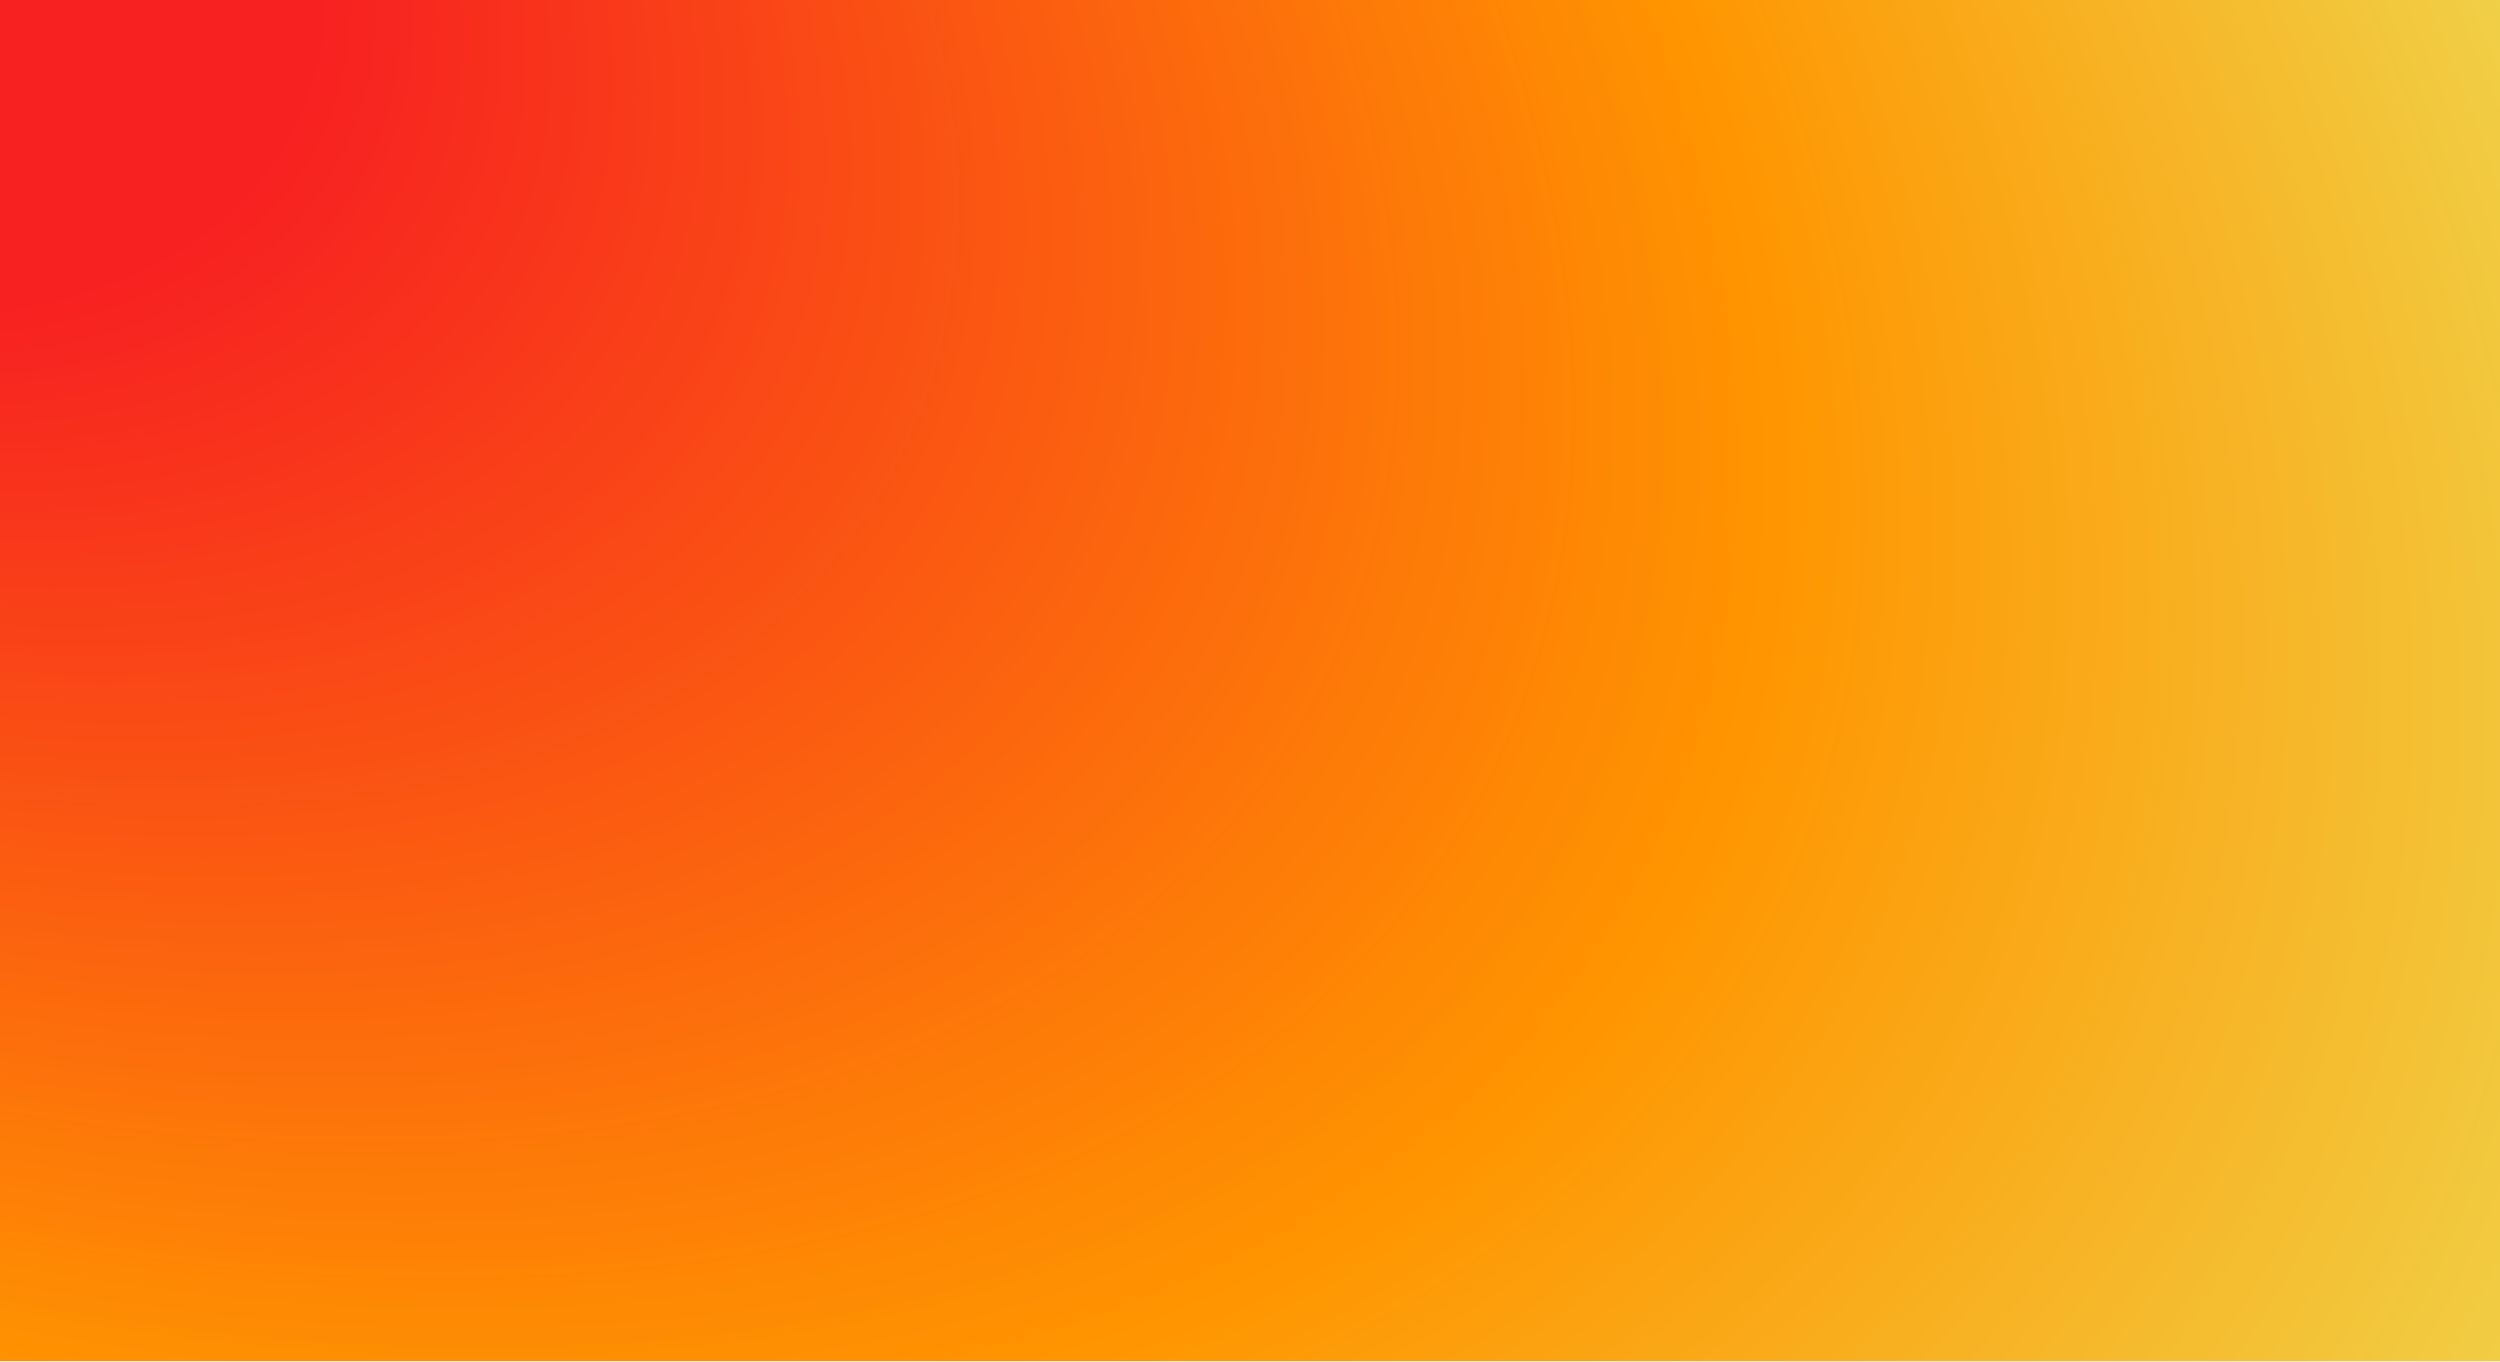
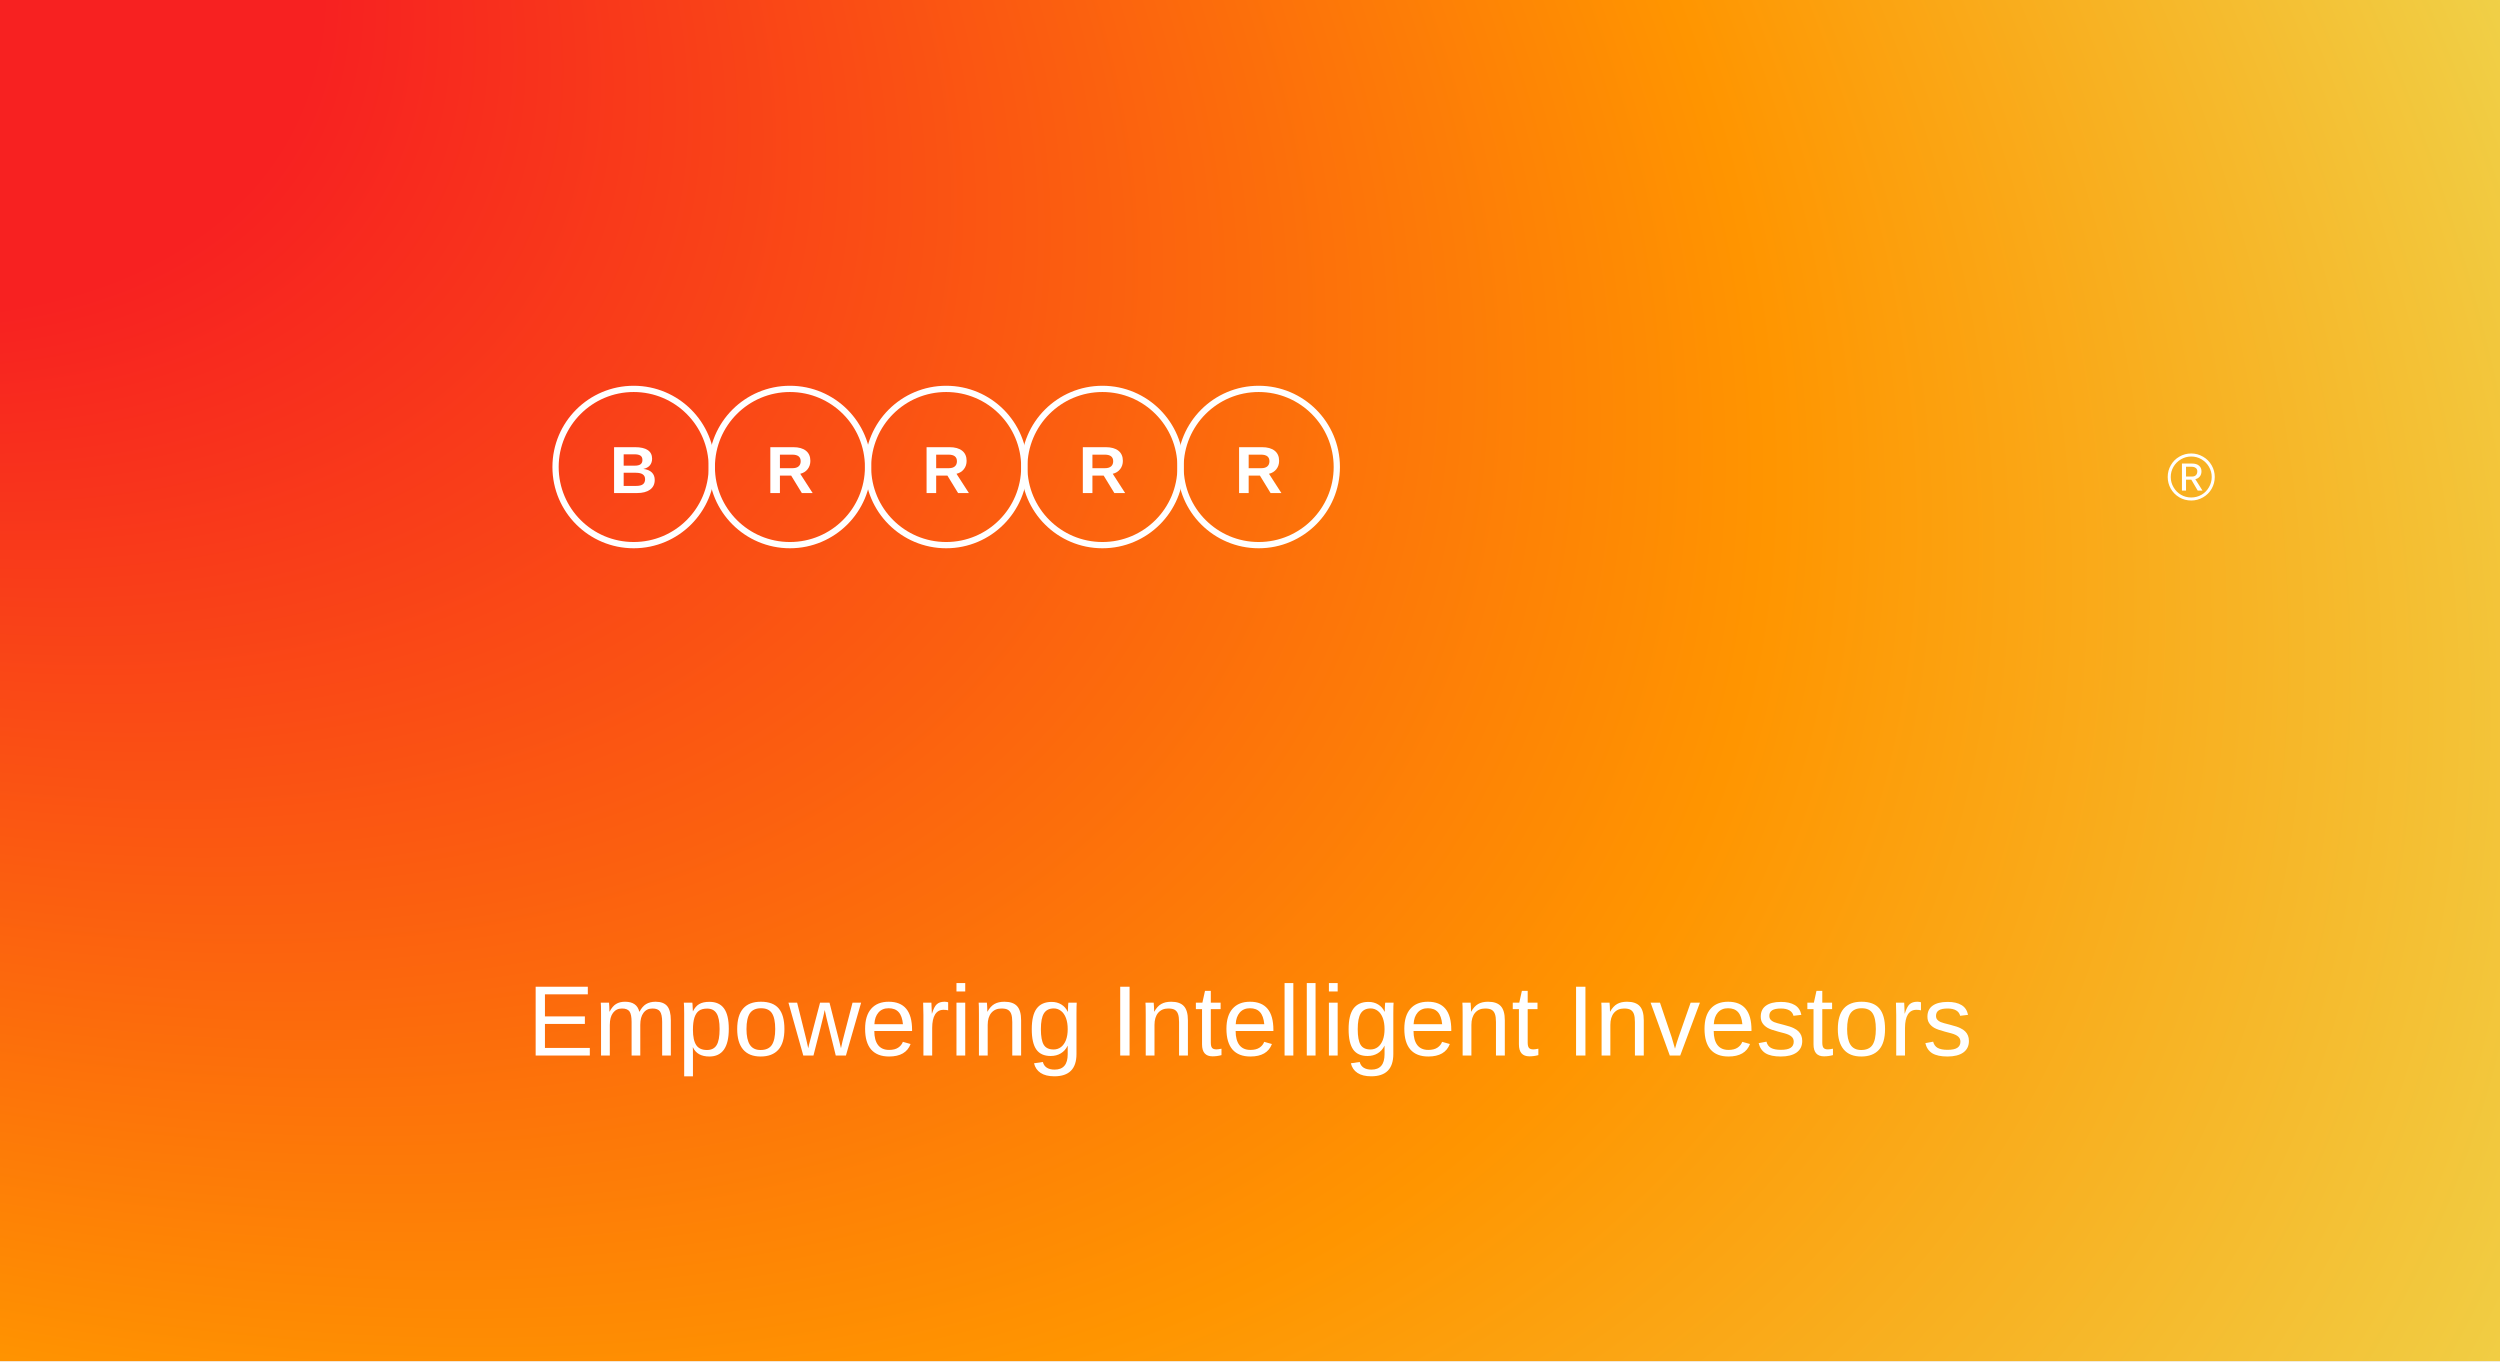
<svg xmlns="http://www.w3.org/2000/svg" width="450" height="245" viewBox="0 0 450 245" fill="none">
  <path d="M0 0H450V245H0V0Z" fill="url(#paint0_radial_792_29)" />
+   <g transform="translate(100, 70) scale(0.25)">
+     <circle cx="56.25" cy="56.25" r="56.25" stroke="white" stroke-width="4.5" fill="none" />
+     <text x="56.25" y="75" text-anchor="middle" fill="white" font-family="Arial, sans-serif" font-size="48" font-weight="bold">B</text>
+     <circle cx="168.75" cy="56.25" r="56.25" stroke="white" stroke-width="4.5" fill="none" />
+     <text x="168.75" y="75" text-anchor="middle" fill="white" font-family="Arial, sans-serif" font-size="48" font-weight="bold">R</text>
+     <circle cx="281.25" cy="56.25" r="56.25" stroke="white" stroke-width="4.5" fill="none" />
+     <text x="281.25" y="75" text-anchor="middle" fill="white" font-family="Arial, sans-serif" font-size="48" font-weight="bold">R</text>
+     <circle cx="393.75" cy="56.25" r="56.25" stroke="white" stroke-width="4.5" fill="none" />
+     <text x="393.75" y="75" text-anchor="middle" fill="white" font-family="Arial, sans-serif" font-size="48" font-weight="bold">R</text>
+     <circle cx="506.25" cy="56.25" r="56.25" stroke="white" stroke-width="4.5" fill="none" />
+     <text x="506.25" y="75" text-anchor="middle" fill="white" font-family="Arial, sans-serif" font-size="48" font-weight="bold">R</text>
+   </g>
+   <text x="390" y="90" fill="white" font-family="Arial, sans-serif" font-size="12">®</text>
+   <text x="225" y="190" text-anchor="middle" fill="white" font-family="Arial, sans-serif" font-size="18" font-weight="500">Empowering Intelligent Investors</text>
  <defs>
    <radialGradient id="paint0_radial_792_29" cx="0" cy="0" r="1" gradientUnits="userSpaceOnUse" gradientTransform="translate(-78.75 -44.5454) rotate(28.3543) scale(609.67 354.059)">
      <stop offset="0.243" stop-color="#F72121" />
      <stop offset="0.707" stop-color="#FF9500" />
      <stop offset="1" stop-color="#F0D047" />
    </radialGradient>
  </defs>
</svg>
